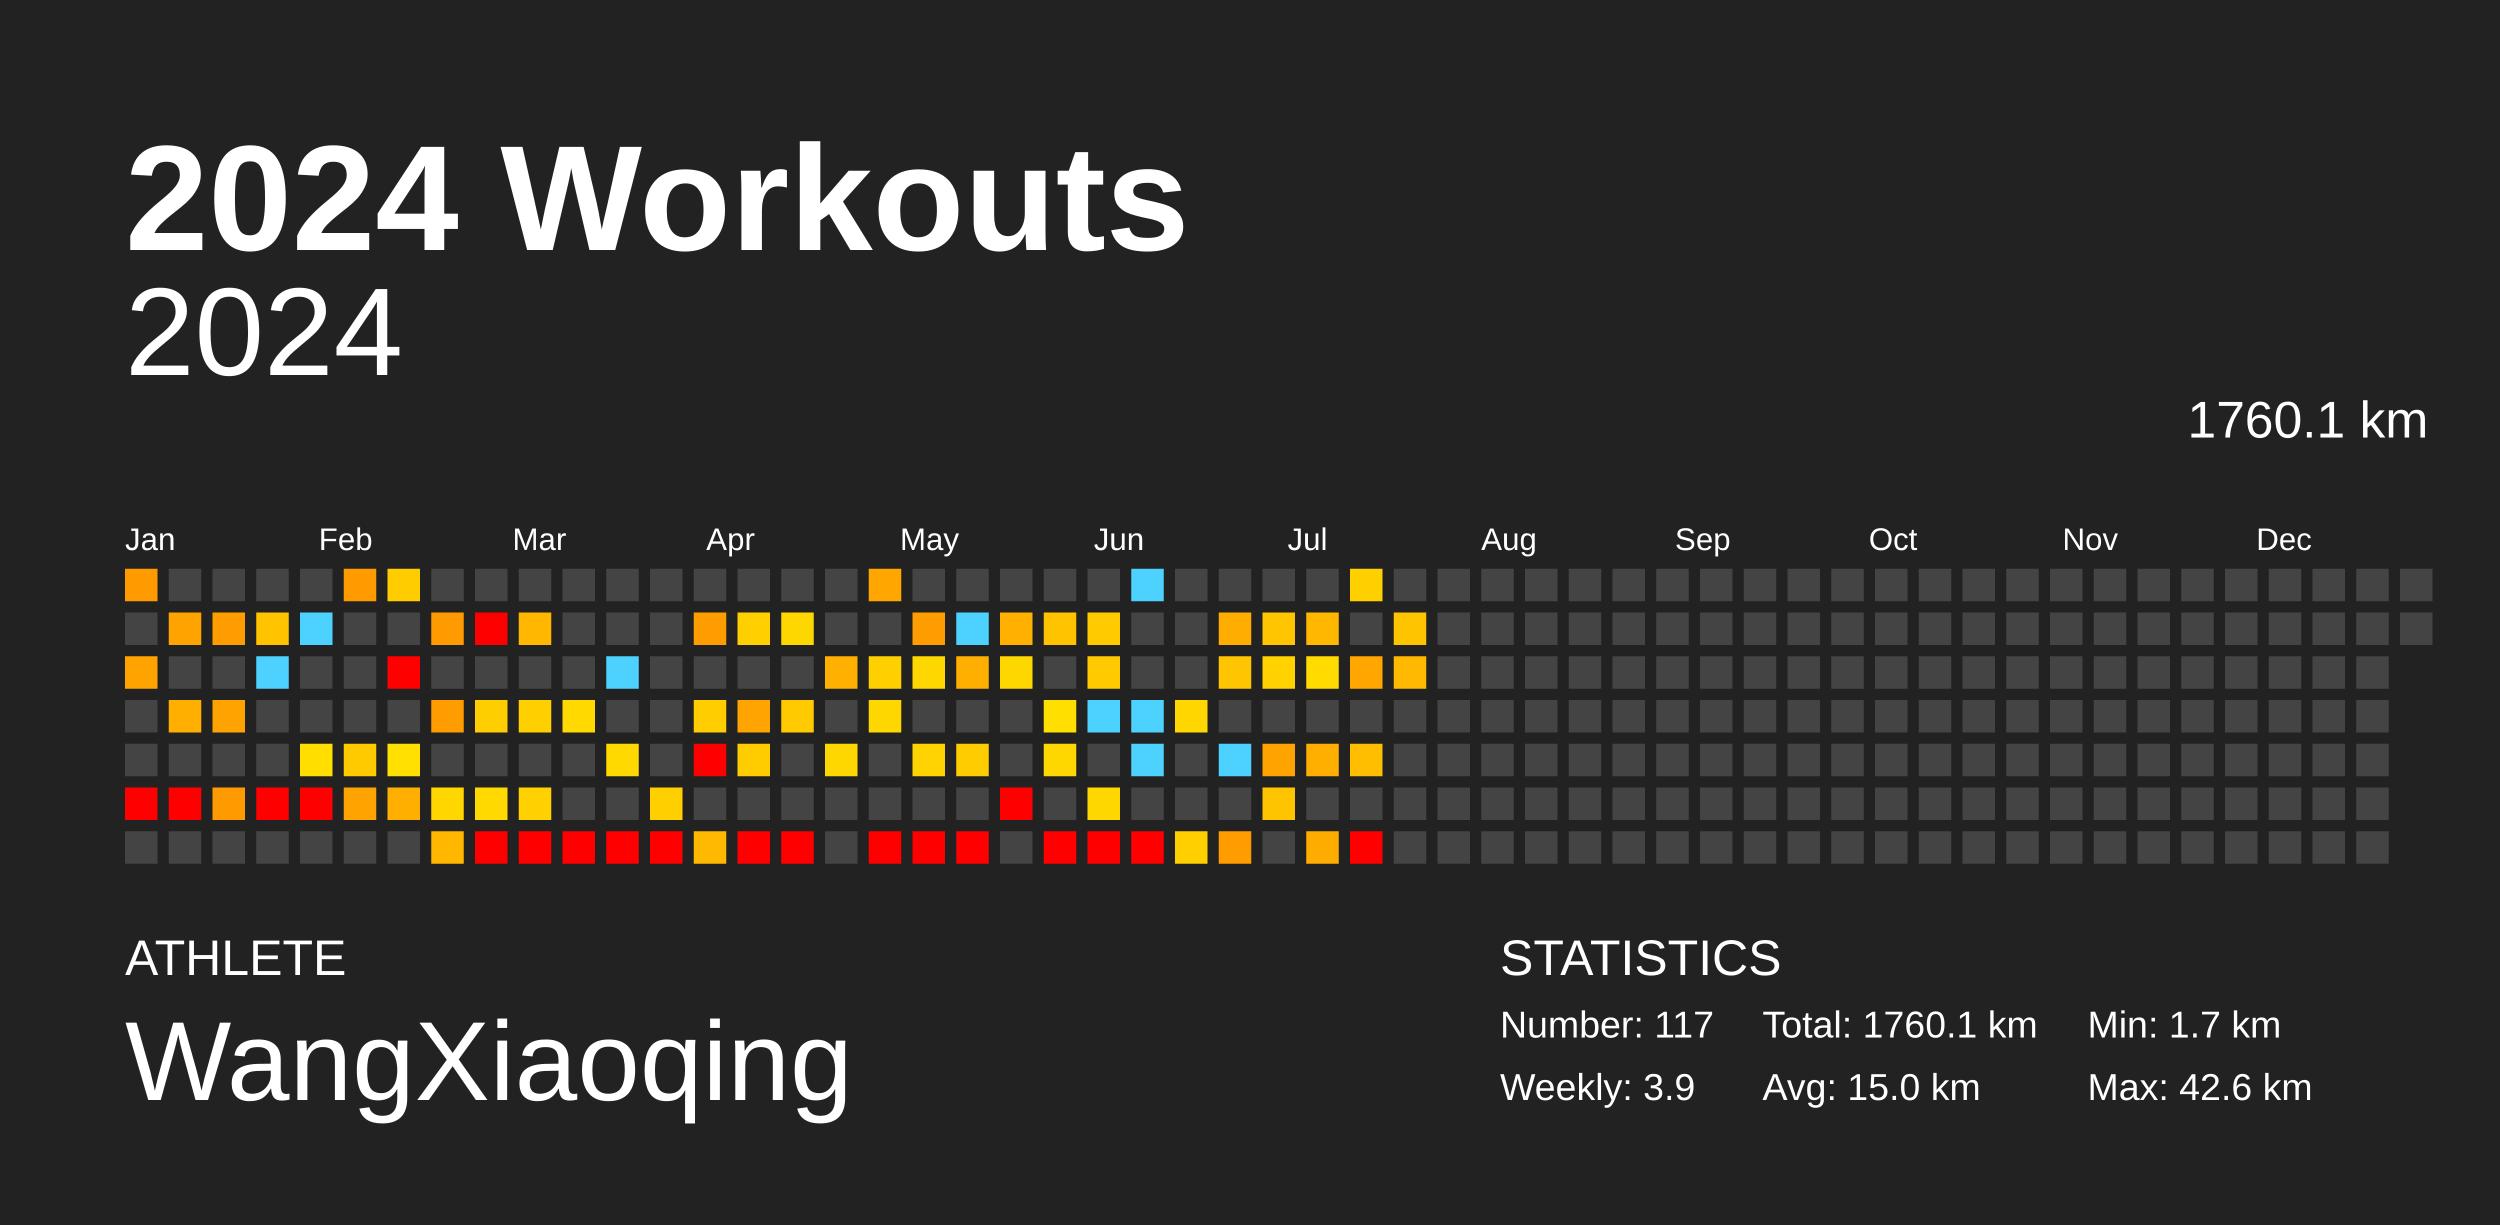
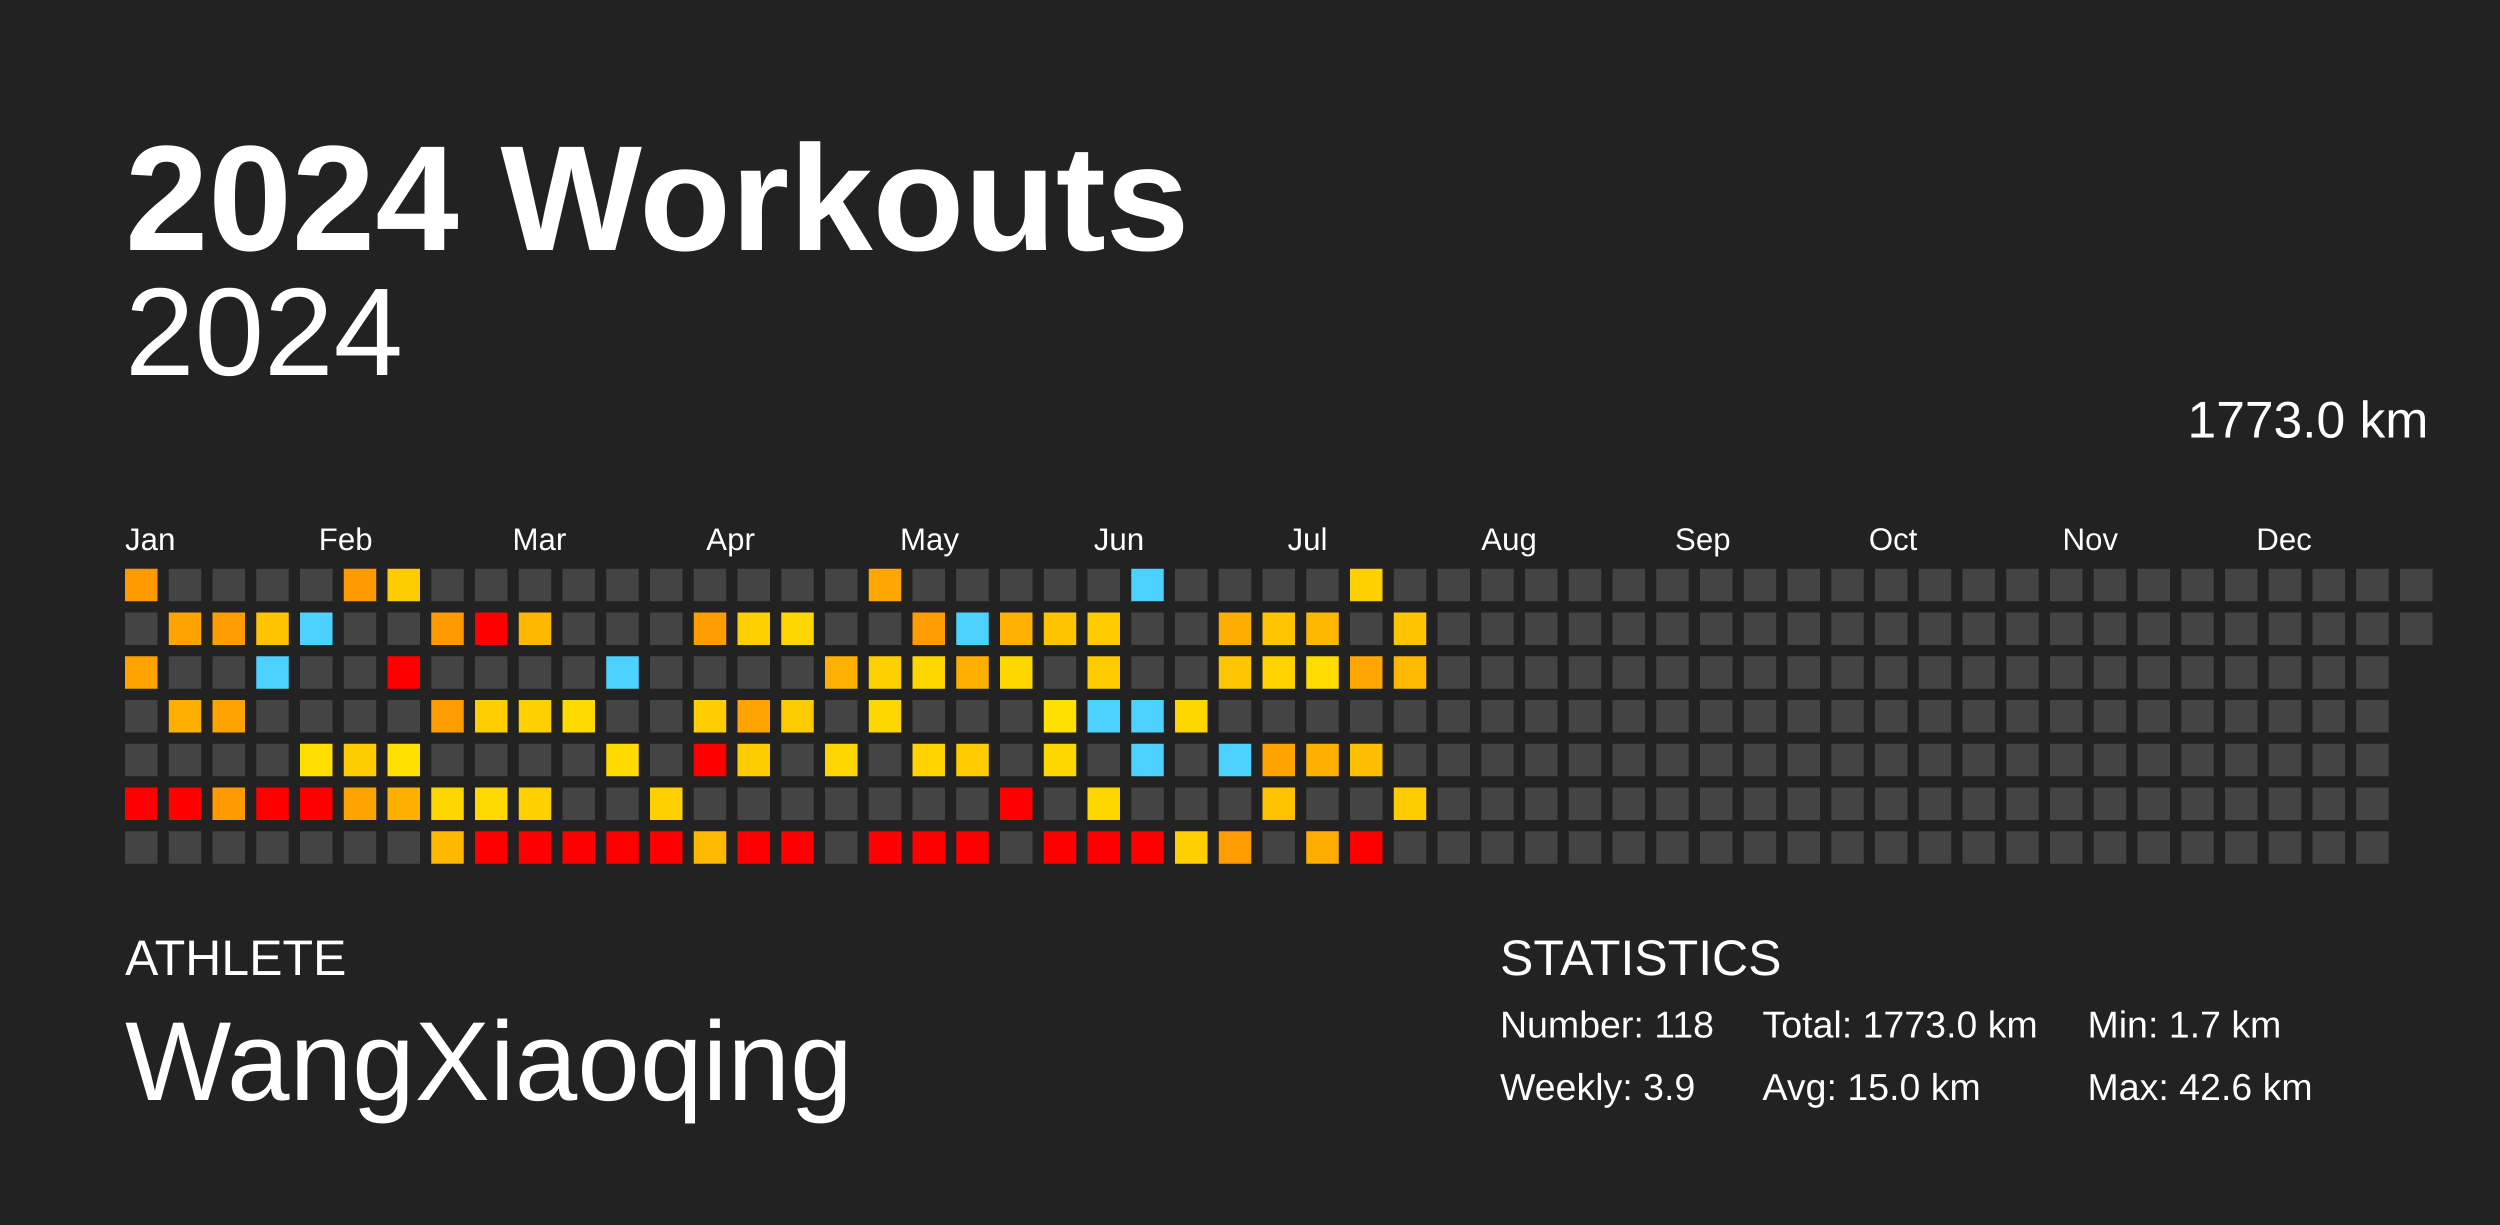
<svg xmlns="http://www.w3.org/2000/svg" baseProfile="full" height="98mm" version="1.1" viewBox="0,0,200,98" width="200mm">
  <defs />
  <rect fill="#222222" height="98" width="200" x="0" y="0" />
  <text fill="#FFFFFF" style="font-size:12px; font-family:Arial; font-weight:bold;" x="10" y="20">2024 Workouts</text>
  <text fill="#FFFFFF" style="font-size:4px; font-family:Arial" x="10" y="78">ATHLETE</text>
  <text fill="#FFFFFF" style="font-size:9px; font-family:Arial" x="10" y="88">WangXiaoqing</text>
  <text fill="#FFFFFF" style="font-size:4px; font-family:Arial" x="120" y="78">STATISTICS</text>
-   <text fill="#FFFFFF" style="font-size:3px; font-family:Arial" x="120" y="83">Number: 117</text>
+   <text fill="#FFFFFF" style="font-size:3px; font-family:Arial" x="120" y="83">Number: 118</text>
  <text fill="#FFFFFF" style="font-size:3px; font-family:Arial" x="120" y="88">Weekly: 3.9</text>
-   <text fill="#FFFFFF" style="font-size:3px; font-family:Arial" x="141" y="83">Total: 1760.1 km</text>
+   <text fill="#FFFFFF" style="font-size:3px; font-family:Arial" x="141" y="83">Total: 1773.0 km</text>
  <text fill="#FFFFFF" style="font-size:3px; font-family:Arial" x="141" y="88">Avg: 15.0 km</text>
  <text fill="#FFFFFF" style="font-size:3px; font-family:Arial" x="167" y="83">Min: 1.7 km</text>
  <text fill="#FFFFFF" style="font-size:3px; font-family:Arial" x="167" y="88">Max: 42.6 km</text>
  <text alignment-baseline="hanging" fill="#FFFFFF" style="font-size:10.0px; font-family:Arial;" x="10" y="30">2024</text>
-   <text alignment-baseline="hanging" fill="#FFFFFF" style="font-size:4.125px; font-family:Arial;" x="175" y="35">1760.1 km</text>
+   <text alignment-baseline="hanging" fill="#FFFFFF" style="font-size:4.125px; font-family:Arial;" x="175" y="35">1773.0 km</text>
  <text fill="#FFFFFF" style="font-size:2.5px; font-family:Arial" x="10.0" y="44">Jan</text>
  <text fill="#FFFFFF" style="font-size:2.5px; font-family:Arial" x="25.5" y="44">Feb</text>
  <text fill="#FFFFFF" style="font-size:2.5px; font-family:Arial" x="41.0" y="44">Mar</text>
  <text fill="#FFFFFF" style="font-size:2.5px; font-family:Arial" x="56.5" y="44">Apr</text>
  <text fill="#FFFFFF" style="font-size:2.5px; font-family:Arial" x="72.0" y="44">May</text>
  <text fill="#FFFFFF" style="font-size:2.5px; font-family:Arial" x="87.5" y="44">Jun</text>
  <text fill="#FFFFFF" style="font-size:2.5px; font-family:Arial" x="103.0" y="44">Jul</text>
  <text fill="#FFFFFF" style="font-size:2.5px; font-family:Arial" x="118.5" y="44">Aug</text>
  <text fill="#FFFFFF" style="font-size:2.5px; font-family:Arial" x="134.0" y="44">Sep</text>
  <text fill="#FFFFFF" style="font-size:2.5px; font-family:Arial" x="149.5" y="44">Oct</text>
  <text fill="#FFFFFF" style="font-size:2.5px; font-family:Arial" x="165.0" y="44">Nov</text>
  <text fill="#FFFFFF" style="font-size:2.5px; font-family:Arial" x="180.5" y="44">Dec</text>
  <rect fill="#ff9b00" height="2.6" width="2.6" x="10.0" y="45.5" />
  <rect fill="#444444" height="2.6" width="2.6" x="10.0" y="49.0" />
  <rect fill="#ffa300" height="2.6" width="2.6" x="10.0" y="52.5" />
  <rect fill="#444444" height="2.6" width="2.6" x="10.0" y="56.0" />
  <rect fill="#444444" height="2.6" width="2.6" x="10.0" y="59.5" />
  <rect fill="red" height="2.6" width="2.6" x="10.0" y="63.0" />
  <rect fill="#444444" height="2.6" width="2.6" x="10.0" y="66.5" />
  <rect fill="#444444" height="2.6" width="2.6" x="13.5" y="45.5" />
  <rect fill="#ffa300" height="2.6" width="2.6" x="13.5" y="49.0" />
  <rect fill="#444444" height="2.6" width="2.6" x="13.5" y="52.5" />
  <rect fill="#ffaf00" height="2.6" width="2.6" x="13.5" y="56.0" />
  <rect fill="#444444" height="2.6" width="2.6" x="13.5" y="59.5" />
  <rect fill="red" height="2.6" width="2.6" x="13.5" y="63.0" />
  <rect fill="#444444" height="2.6" width="2.6" x="13.5" y="66.5" />
  <rect fill="#444444" height="2.6" width="2.6" x="17.0" y="45.5" />
  <rect fill="#ff9c00" height="2.6" width="2.6" x="17.0" y="49.0" />
  <rect fill="#444444" height="2.6" width="2.6" x="17.0" y="52.5" />
  <rect fill="#ffa300" height="2.6" width="2.6" x="17.0" y="56.0" />
  <rect fill="#444444" height="2.6" width="2.6" x="17.0" y="59.5" />
  <rect fill="#ff9b00" height="2.6" width="2.6" x="17.0" y="63.0" />
  <rect fill="#444444" height="2.6" width="2.6" x="17.0" y="66.5" />
  <rect fill="#444444" height="2.6" width="2.6" x="20.5" y="45.5" />
  <rect fill="#ffc300" height="2.6" width="2.6" x="20.5" y="49.0" />
  <rect fill="#4dd2ff" height="2.6" width="2.6" x="20.5" y="52.5" />
  <rect fill="#444444" height="2.6" width="2.6" x="20.5" y="56.0" />
  <rect fill="#444444" height="2.6" width="2.6" x="20.5" y="59.5" />
  <rect fill="red" height="2.6" width="2.6" x="20.5" y="63.0" />
  <rect fill="#444444" height="2.6" width="2.6" x="20.5" y="66.5" />
  <rect fill="#444444" height="2.6" width="2.6" x="24.0" y="45.5" />
  <rect fill="#4dd2ff" height="2.6" width="2.6" x="24.0" y="49.0" />
  <rect fill="#444444" height="2.6" width="2.6" x="24.0" y="52.5" />
  <rect fill="#444444" height="2.6" width="2.6" x="24.0" y="56.0" />
  <rect fill="#ffde00" height="2.6" width="2.6" x="24.0" y="59.5" />
  <rect fill="red" height="2.6" width="2.6" x="24.0" y="63.0" />
  <rect fill="#444444" height="2.6" width="2.6" x="24.0" y="66.5" />
  <rect fill="#ff9b00" height="2.6" width="2.6" x="27.5" y="45.5" />
  <rect fill="#444444" height="2.6" width="2.6" x="27.5" y="49.0" />
  <rect fill="#444444" height="2.6" width="2.6" x="27.5" y="52.5" />
  <rect fill="#444444" height="2.6" width="2.6" x="27.5" y="56.0" />
  <rect fill="#ffcb00" height="2.6" width="2.6" x="27.5" y="59.5" />
  <rect fill="#ffa300" height="2.6" width="2.6" x="27.5" y="63.0" />
  <rect fill="#444444" height="2.6" width="2.6" x="27.5" y="66.5" />
  <rect fill="#ffcc00" height="2.6" width="2.6" x="31.0" y="45.5" />
  <rect fill="#444444" height="2.6" width="2.6" x="31.0" y="49.0" />
  <rect fill="red" height="2.6" width="2.6" x="31.0" y="52.5" />
  <rect fill="#444444" height="2.6" width="2.6" x="31.0" y="56.0" />
  <rect fill="#ffe000" height="2.6" width="2.6" x="31.0" y="59.5" />
  <rect fill="#ffaf00" height="2.6" width="2.6" x="31.0" y="63.0" />
  <rect fill="#444444" height="2.6" width="2.6" x="31.0" y="66.5" />
  <rect fill="#444444" height="2.6" width="2.6" x="34.5" y="45.5" />
  <rect fill="#ff9b00" height="2.6" width="2.6" x="34.5" y="49.0" />
  <rect fill="#444444" height="2.6" width="2.6" x="34.5" y="52.5" />
  <rect fill="#ff9c00" height="2.6" width="2.6" x="34.5" y="56.0" />
  <rect fill="#444444" height="2.6" width="2.6" x="34.5" y="59.5" />
  <rect fill="#ffd600" height="2.6" width="2.6" x="34.5" y="63.0" />
  <rect fill="#ffb700" height="2.6" width="2.6" x="34.5" y="66.5" />
  <rect fill="#444444" height="2.6" width="2.6" x="38.0" y="45.5" />
  <rect fill="red" height="2.6" width="2.6" x="38.0" y="49.0" />
  <rect fill="#444444" height="2.6" width="2.6" x="38.0" y="52.5" />
  <rect fill="#ffce00" height="2.6" width="2.6" x="38.0" y="56.0" />
  <rect fill="#444444" height="2.6" width="2.6" x="38.0" y="59.5" />
  <rect fill="#ffd900" height="2.6" width="2.6" x="38.0" y="63.0" />
  <rect fill="red" height="2.6" width="2.6" x="38.0" y="66.5" />
  <rect fill="#444444" height="2.6" width="2.6" x="41.5" y="45.5" />
  <rect fill="#ffb700" height="2.6" width="2.6" x="41.5" y="49.0" />
  <rect fill="#444444" height="2.6" width="2.6" x="41.5" y="52.5" />
  <rect fill="#ffd000" height="2.6" width="2.6" x="41.5" y="56.0" />
  <rect fill="#444444" height="2.6" width="2.6" x="41.5" y="59.5" />
  <rect fill="#ffd100" height="2.6" width="2.6" x="41.5" y="63.0" />
  <rect fill="red" height="2.6" width="2.6" x="41.5" y="66.5" />
  <rect fill="#444444" height="2.6" width="2.6" x="45.0" y="45.5" />
  <rect fill="#444444" height="2.6" width="2.6" x="45.0" y="49.0" />
  <rect fill="#444444" height="2.6" width="2.6" x="45.0" y="52.5" />
  <rect fill="#ffd900" height="2.6" width="2.6" x="45.0" y="56.0" />
  <rect fill="#444444" height="2.6" width="2.6" x="45.0" y="59.5" />
  <rect fill="#444444" height="2.6" width="2.6" x="45.0" y="63.0" />
  <rect fill="red" height="2.6" width="2.6" x="45.0" y="66.5" />
  <rect fill="#444444" height="2.6" width="2.6" x="48.5" y="45.5" />
  <rect fill="#444444" height="2.6" width="2.6" x="48.5" y="49.0" />
  <rect fill="#4dd2ff" height="2.6" width="2.6" x="48.5" y="52.5" />
  <rect fill="#444444" height="2.6" width="2.6" x="48.5" y="56.0" />
  <rect fill="#ffd900" height="2.6" width="2.6" x="48.5" y="59.5" />
  <rect fill="#444444" height="2.6" width="2.6" x="48.5" y="63.0" />
  <rect fill="red" height="2.6" width="2.6" x="48.5" y="66.5" />
  <rect fill="#444444" height="2.6" width="2.6" x="52.0" y="45.5" />
  <rect fill="#444444" height="2.6" width="2.6" x="52.0" y="49.0" />
  <rect fill="#444444" height="2.6" width="2.6" x="52.0" y="52.5" />
  <rect fill="#444444" height="2.6" width="2.6" x="52.0" y="56.0" />
  <rect fill="#444444" height="2.6" width="2.6" x="52.0" y="59.5" />
  <rect fill="#ffcf00" height="2.6" width="2.6" x="52.0" y="63.0" />
  <rect fill="red" height="2.6" width="2.6" x="52.0" y="66.5" />
  <rect fill="#444444" height="2.6" width="2.6" x="55.5" y="45.5" />
  <rect fill="#ff9c00" height="2.6" width="2.6" x="55.5" y="49.0" />
  <rect fill="#444444" height="2.6" width="2.6" x="55.5" y="52.5" />
  <rect fill="#ffcd00" height="2.6" width="2.6" x="55.5" y="56.0" />
  <rect fill="red" height="2.6" width="2.6" x="55.5" y="59.5" />
  <rect fill="#444444" height="2.6" width="2.6" x="55.5" y="63.0" />
  <rect fill="#ffb900" height="2.6" width="2.6" x="55.5" y="66.5" />
  <rect fill="#444444" height="2.6" width="2.6" x="59.0" y="45.5" />
  <rect fill="#ffcf00" height="2.6" width="2.6" x="59.0" y="49.0" />
  <rect fill="#444444" height="2.6" width="2.6" x="59.0" y="52.5" />
  <rect fill="#ffa400" height="2.6" width="2.6" x="59.0" y="56.0" />
  <rect fill="#ffcc00" height="2.6" width="2.6" x="59.0" y="59.5" />
  <rect fill="#444444" height="2.6" width="2.6" x="59.0" y="63.0" />
  <rect fill="red" height="2.6" width="2.6" x="59.0" y="66.5" />
  <rect fill="#444444" height="2.6" width="2.6" x="62.5" y="45.5" />
  <rect fill="#ffd700" height="2.6" width="2.6" x="62.5" y="49.0" />
  <rect fill="#444444" height="2.6" width="2.6" x="62.5" y="52.5" />
  <rect fill="#ffcb00" height="2.6" width="2.6" x="62.5" y="56.0" />
  <rect fill="#444444" height="2.6" width="2.6" x="62.5" y="59.5" />
  <rect fill="#444444" height="2.6" width="2.6" x="62.5" y="63.0" />
  <rect fill="red" height="2.6" width="2.6" x="62.5" y="66.5" />
  <rect fill="#444444" height="2.6" width="2.6" x="66.0" y="45.5" />
  <rect fill="#444444" height="2.6" width="2.6" x="66.0" y="49.0" />
  <rect fill="#ffb000" height="2.6" width="2.6" x="66.0" y="52.5" />
  <rect fill="#444444" height="2.6" width="2.6" x="66.0" y="56.0" />
  <rect fill="#ffd700" height="2.6" width="2.6" x="66.0" y="59.5" />
  <rect fill="#444444" height="2.6" width="2.6" x="66.0" y="63.0" />
  <rect fill="#444444" height="2.6" width="2.6" x="66.0" y="66.5" />
  <rect fill="#ffa700" height="2.6" width="2.6" x="69.5" y="45.5" />
  <rect fill="#444444" height="2.6" width="2.6" x="69.5" y="49.0" />
  <rect fill="#ffd000" height="2.6" width="2.6" x="69.5" y="52.5" />
  <rect fill="#ffd700" height="2.6" width="2.6" x="69.5" y="56.0" />
  <rect fill="#444444" height="2.6" width="2.6" x="69.5" y="59.5" />
  <rect fill="#444444" height="2.6" width="2.6" x="69.5" y="63.0" />
  <rect fill="red" height="2.6" width="2.6" x="69.5" y="66.5" />
  <rect fill="#444444" height="2.6" width="2.6" x="73.0" y="45.5" />
  <rect fill="#ff9c00" height="2.6" width="2.6" x="73.0" y="49.0" />
  <rect fill="#ffd700" height="2.6" width="2.6" x="73.0" y="52.5" />
  <rect fill="#444444" height="2.6" width="2.6" x="73.0" y="56.0" />
  <rect fill="#ffd300" height="2.6" width="2.6" x="73.0" y="59.5" />
  <rect fill="#444444" height="2.6" width="2.6" x="73.0" y="63.0" />
  <rect fill="red" height="2.6" width="2.6" x="73.0" y="66.5" />
  <rect fill="#444444" height="2.6" width="2.6" x="76.5" y="45.5" />
  <rect fill="#4dd2ff" height="2.6" width="2.6" x="76.5" y="49.0" />
  <rect fill="#ffaf00" height="2.6" width="2.6" x="76.5" y="52.5" />
  <rect fill="#444444" height="2.6" width="2.6" x="76.5" y="56.0" />
  <rect fill="#ffcc00" height="2.6" width="2.6" x="76.5" y="59.5" />
  <rect fill="#444444" height="2.6" width="2.6" x="76.5" y="63.0" />
  <rect fill="red" height="2.6" width="2.6" x="76.5" y="66.5" />
  <rect fill="#444444" height="2.6" width="2.6" x="80.0" y="45.5" />
  <rect fill="#ffb000" height="2.6" width="2.6" x="80.0" y="49.0" />
  <rect fill="#ffd700" height="2.6" width="2.6" x="80.0" y="52.5" />
  <rect fill="#444444" height="2.6" width="2.6" x="80.0" y="56.0" />
  <rect fill="#444444" height="2.6" width="2.6" x="80.0" y="59.5" />
  <rect fill="red" height="2.6" width="2.6" x="80.0" y="63.0" />
  <rect fill="#444444" height="2.6" width="2.6" x="80.0" y="66.5" />
  <rect fill="#444444" height="2.6" width="2.6" x="83.5" y="45.5" />
  <rect fill="#ffc300" height="2.6" width="2.6" x="83.5" y="49.0" />
  <rect fill="#444444" height="2.6" width="2.6" x="83.5" y="52.5" />
  <rect fill="#ffdf00" height="2.6" width="2.6" x="83.5" y="56.0" />
  <rect fill="#ffd700" height="2.6" width="2.6" x="83.5" y="59.5" />
  <rect fill="#444444" height="2.6" width="2.6" x="83.5" y="63.0" />
  <rect fill="red" height="2.6" width="2.6" x="83.5" y="66.5" />
  <rect fill="#444444" height="2.6" width="2.6" x="87.0" y="45.5" />
  <rect fill="#ffcb00" height="2.6" width="2.6" x="87.0" y="49.0" />
  <rect fill="#ffcb00" height="2.6" width="2.6" x="87.0" y="52.5" />
  <rect fill="#4dd2ff" height="2.6" width="2.6" x="87.0" y="56.0" />
  <rect fill="#444444" height="2.6" width="2.6" x="87.0" y="59.5" />
  <rect fill="#ffd700" height="2.6" width="2.6" x="87.0" y="63.0" />
  <rect fill="red" height="2.6" width="2.6" x="87.0" y="66.5" />
  <rect fill="#4dd2ff" height="2.6" width="2.6" x="90.5" y="45.5" />
  <rect fill="#444444" height="2.6" width="2.6" x="90.5" y="49.0" />
  <rect fill="#444444" height="2.6" width="2.6" x="90.5" y="52.5" />
  <rect fill="#4dd2ff" height="2.6" width="2.6" x="90.5" y="56.0" />
  <rect fill="#4dd2ff" height="2.6" width="2.6" x="90.5" y="59.5" />
  <rect fill="#444444" height="2.6" width="2.6" x="90.5" y="63.0" />
  <rect fill="red" height="2.6" width="2.6" x="90.5" y="66.5" />
  <rect fill="#444444" height="2.6" width="2.6" x="94.0" y="45.5" />
  <rect fill="#444444" height="2.6" width="2.6" x="94.0" y="49.0" />
  <rect fill="#444444" height="2.6" width="2.6" x="94.0" y="52.5" />
  <rect fill="#ffd600" height="2.6" width="2.6" x="94.0" y="56.0" />
  <rect fill="#444444" height="2.6" width="2.6" x="94.0" y="59.5" />
  <rect fill="#444444" height="2.6" width="2.6" x="94.0" y="63.0" />
  <rect fill="#ffcf00" height="2.6" width="2.6" x="94.0" y="66.5" />
  <rect fill="#444444" height="2.6" width="2.6" x="97.5" y="45.5" />
  <rect fill="#ffad00" height="2.6" width="2.6" x="97.5" y="49.0" />
  <rect fill="#ffc500" height="2.6" width="2.6" x="97.5" y="52.5" />
  <rect fill="#444444" height="2.6" width="2.6" x="97.5" y="56.0" />
  <rect fill="#4dd2ff" height="2.6" width="2.6" x="97.5" y="59.5" />
  <rect fill="#444444" height="2.6" width="2.6" x="97.5" y="63.0" />
  <rect fill="#ff9c00" height="2.6" width="2.6" x="97.5" y="66.5" />
  <rect fill="#444444" height="2.6" width="2.6" x="101.0" y="45.5" />
  <rect fill="#ffc500" height="2.6" width="2.6" x="101.0" y="49.0" />
  <rect fill="#ffd200" height="2.6" width="2.6" x="101.0" y="52.5" />
  <rect fill="#444444" height="2.6" width="2.6" x="101.0" y="56.0" />
  <rect fill="#ffa300" height="2.6" width="2.6" x="101.0" y="59.5" />
  <rect fill="#ffc400" height="2.6" width="2.6" x="101.0" y="63.0" />
  <rect fill="#444444" height="2.6" width="2.6" x="101.0" y="66.5" />
  <rect fill="#444444" height="2.6" width="2.6" x="104.5" y="45.5" />
  <rect fill="#ffb700" height="2.6" width="2.6" x="104.5" y="49.0" />
  <rect fill="#ffdb00" height="2.6" width="2.6" x="104.5" y="52.5" />
  <rect fill="#444444" height="2.6" width="2.6" x="104.5" y="56.0" />
  <rect fill="#ffaf00" height="2.6" width="2.6" x="104.5" y="59.5" />
  <rect fill="#444444" height="2.6" width="2.6" x="104.5" y="63.0" />
  <rect fill="#ffac00" height="2.6" width="2.6" x="104.5" y="66.5" />
  <rect fill="#ffd000" height="2.6" width="2.6" x="108.0" y="45.5" />
  <rect fill="#444444" height="2.6" width="2.6" x="108.0" y="49.0" />
  <rect fill="#ffa600" height="2.6" width="2.6" x="108.0" y="52.5" />
  <rect fill="#444444" height="2.6" width="2.6" x="108.0" y="56.0" />
  <rect fill="#ffbe00" height="2.6" width="2.6" x="108.0" y="59.5" />
  <rect fill="#444444" height="2.6" width="2.6" x="108.0" y="63.0" />
  <rect fill="red" height="2.6" width="2.6" x="108.0" y="66.5" />
  <rect fill="#444444" height="2.6" width="2.6" x="111.5" y="45.5" />
  <rect fill="#ffc400" height="2.6" width="2.6" x="111.5" y="49.0" />
  <rect fill="#ffb900" height="2.6" width="2.6" x="111.5" y="52.5" />
  <rect fill="#444444" height="2.6" width="2.6" x="111.5" y="56.0" />
  <rect fill="#444444" height="2.6" width="2.6" x="111.5" y="59.5" />
-   <rect fill="#444444" height="2.6" width="2.6" x="111.5" y="63.0" />
+   <rect fill="#ffcc00" height="2.6" width="2.6" x="111.5" y="63.0" />
  <rect fill="#444444" height="2.6" width="2.6" x="111.5" y="66.5" />
  <rect fill="#444444" height="2.6" width="2.6" x="115.0" y="45.5" />
  <rect fill="#444444" height="2.6" width="2.6" x="115.0" y="49.0" />
  <rect fill="#444444" height="2.6" width="2.6" x="115.0" y="52.5" />
  <rect fill="#444444" height="2.6" width="2.6" x="115.0" y="56.0" />
  <rect fill="#444444" height="2.6" width="2.6" x="115.0" y="59.5" />
  <rect fill="#444444" height="2.6" width="2.6" x="115.0" y="63.0" />
  <rect fill="#444444" height="2.6" width="2.6" x="115.0" y="66.5" />
  <rect fill="#444444" height="2.6" width="2.6" x="118.5" y="45.5" />
  <rect fill="#444444" height="2.6" width="2.6" x="118.5" y="49.0" />
  <rect fill="#444444" height="2.6" width="2.6" x="118.5" y="52.5" />
  <rect fill="#444444" height="2.6" width="2.6" x="118.5" y="56.0" />
  <rect fill="#444444" height="2.6" width="2.6" x="118.5" y="59.5" />
  <rect fill="#444444" height="2.6" width="2.6" x="118.5" y="63.0" />
  <rect fill="#444444" height="2.6" width="2.6" x="118.5" y="66.5" />
  <rect fill="#444444" height="2.6" width="2.6" x="122.0" y="45.5" />
  <rect fill="#444444" height="2.6" width="2.6" x="122.0" y="49.0" />
  <rect fill="#444444" height="2.6" width="2.6" x="122.0" y="52.5" />
  <rect fill="#444444" height="2.6" width="2.6" x="122.0" y="56.0" />
  <rect fill="#444444" height="2.6" width="2.6" x="122.0" y="59.5" />
  <rect fill="#444444" height="2.6" width="2.6" x="122.0" y="63.0" />
  <rect fill="#444444" height="2.6" width="2.6" x="122.0" y="66.5" />
  <rect fill="#444444" height="2.6" width="2.6" x="125.5" y="45.5" />
  <rect fill="#444444" height="2.6" width="2.6" x="125.5" y="49.0" />
  <rect fill="#444444" height="2.6" width="2.6" x="125.5" y="52.5" />
  <rect fill="#444444" height="2.6" width="2.6" x="125.5" y="56.0" />
  <rect fill="#444444" height="2.6" width="2.6" x="125.5" y="59.5" />
  <rect fill="#444444" height="2.6" width="2.6" x="125.5" y="63.0" />
  <rect fill="#444444" height="2.6" width="2.6" x="125.5" y="66.5" />
  <rect fill="#444444" height="2.6" width="2.6" x="129.0" y="45.5" />
  <rect fill="#444444" height="2.6" width="2.6" x="129.0" y="49.0" />
  <rect fill="#444444" height="2.6" width="2.6" x="129.0" y="52.5" />
  <rect fill="#444444" height="2.6" width="2.6" x="129.0" y="56.0" />
  <rect fill="#444444" height="2.6" width="2.6" x="129.0" y="59.5" />
  <rect fill="#444444" height="2.6" width="2.6" x="129.0" y="63.0" />
  <rect fill="#444444" height="2.6" width="2.6" x="129.0" y="66.5" />
  <rect fill="#444444" height="2.6" width="2.6" x="132.5" y="45.5" />
  <rect fill="#444444" height="2.6" width="2.6" x="132.5" y="49.0" />
  <rect fill="#444444" height="2.6" width="2.6" x="132.5" y="52.5" />
  <rect fill="#444444" height="2.6" width="2.6" x="132.5" y="56.0" />
  <rect fill="#444444" height="2.6" width="2.6" x="132.5" y="59.5" />
  <rect fill="#444444" height="2.6" width="2.6" x="132.5" y="63.0" />
  <rect fill="#444444" height="2.6" width="2.6" x="132.5" y="66.5" />
  <rect fill="#444444" height="2.6" width="2.6" x="136.0" y="45.5" />
  <rect fill="#444444" height="2.6" width="2.6" x="136.0" y="49.0" />
  <rect fill="#444444" height="2.6" width="2.6" x="136.0" y="52.5" />
  <rect fill="#444444" height="2.6" width="2.6" x="136.0" y="56.0" />
  <rect fill="#444444" height="2.6" width="2.6" x="136.0" y="59.5" />
  <rect fill="#444444" height="2.6" width="2.6" x="136.0" y="63.0" />
  <rect fill="#444444" height="2.6" width="2.6" x="136.0" y="66.5" />
  <rect fill="#444444" height="2.6" width="2.6" x="139.5" y="45.5" />
  <rect fill="#444444" height="2.6" width="2.6" x="139.5" y="49.0" />
  <rect fill="#444444" height="2.6" width="2.6" x="139.5" y="52.5" />
  <rect fill="#444444" height="2.6" width="2.6" x="139.5" y="56.0" />
  <rect fill="#444444" height="2.6" width="2.6" x="139.5" y="59.5" />
  <rect fill="#444444" height="2.6" width="2.6" x="139.5" y="63.0" />
  <rect fill="#444444" height="2.6" width="2.6" x="139.5" y="66.5" />
  <rect fill="#444444" height="2.6" width="2.6" x="143.0" y="45.5" />
  <rect fill="#444444" height="2.6" width="2.6" x="143.0" y="49.0" />
  <rect fill="#444444" height="2.6" width="2.6" x="143.0" y="52.5" />
  <rect fill="#444444" height="2.6" width="2.6" x="143.0" y="56.0" />
  <rect fill="#444444" height="2.6" width="2.6" x="143.0" y="59.5" />
  <rect fill="#444444" height="2.6" width="2.6" x="143.0" y="63.0" />
  <rect fill="#444444" height="2.6" width="2.6" x="143.0" y="66.5" />
  <rect fill="#444444" height="2.6" width="2.6" x="146.5" y="45.5" />
  <rect fill="#444444" height="2.6" width="2.6" x="146.5" y="49.0" />
  <rect fill="#444444" height="2.6" width="2.6" x="146.5" y="52.5" />
  <rect fill="#444444" height="2.6" width="2.6" x="146.5" y="56.0" />
  <rect fill="#444444" height="2.6" width="2.6" x="146.5" y="59.5" />
  <rect fill="#444444" height="2.6" width="2.6" x="146.5" y="63.0" />
  <rect fill="#444444" height="2.6" width="2.6" x="146.5" y="66.5" />
  <rect fill="#444444" height="2.6" width="2.6" x="150.0" y="45.5" />
  <rect fill="#444444" height="2.6" width="2.6" x="150.0" y="49.0" />
  <rect fill="#444444" height="2.6" width="2.6" x="150.0" y="52.5" />
  <rect fill="#444444" height="2.6" width="2.6" x="150.0" y="56.0" />
  <rect fill="#444444" height="2.6" width="2.6" x="150.0" y="59.5" />
  <rect fill="#444444" height="2.6" width="2.6" x="150.0" y="63.0" />
  <rect fill="#444444" height="2.6" width="2.6" x="150.0" y="66.5" />
  <rect fill="#444444" height="2.6" width="2.6" x="153.5" y="45.5" />
  <rect fill="#444444" height="2.6" width="2.6" x="153.5" y="49.0" />
  <rect fill="#444444" height="2.6" width="2.6" x="153.5" y="52.5" />
  <rect fill="#444444" height="2.6" width="2.6" x="153.5" y="56.0" />
  <rect fill="#444444" height="2.6" width="2.6" x="153.5" y="59.5" />
  <rect fill="#444444" height="2.6" width="2.6" x="153.5" y="63.0" />
  <rect fill="#444444" height="2.6" width="2.6" x="153.5" y="66.5" />
  <rect fill="#444444" height="2.6" width="2.6" x="157.0" y="45.5" />
  <rect fill="#444444" height="2.6" width="2.6" x="157.0" y="49.0" />
  <rect fill="#444444" height="2.6" width="2.6" x="157.0" y="52.5" />
  <rect fill="#444444" height="2.6" width="2.6" x="157.0" y="56.0" />
  <rect fill="#444444" height="2.6" width="2.6" x="157.0" y="59.5" />
  <rect fill="#444444" height="2.6" width="2.6" x="157.0" y="63.0" />
  <rect fill="#444444" height="2.6" width="2.6" x="157.0" y="66.5" />
  <rect fill="#444444" height="2.6" width="2.6" x="160.5" y="45.5" />
  <rect fill="#444444" height="2.6" width="2.6" x="160.5" y="49.0" />
  <rect fill="#444444" height="2.6" width="2.6" x="160.5" y="52.5" />
  <rect fill="#444444" height="2.6" width="2.6" x="160.5" y="56.0" />
  <rect fill="#444444" height="2.6" width="2.6" x="160.5" y="59.5" />
  <rect fill="#444444" height="2.6" width="2.6" x="160.5" y="63.0" />
  <rect fill="#444444" height="2.6" width="2.6" x="160.5" y="66.5" />
  <rect fill="#444444" height="2.6" width="2.6" x="164.0" y="45.5" />
  <rect fill="#444444" height="2.6" width="2.6" x="164.0" y="49.0" />
  <rect fill="#444444" height="2.6" width="2.6" x="164.0" y="52.5" />
  <rect fill="#444444" height="2.6" width="2.6" x="164.0" y="56.0" />
  <rect fill="#444444" height="2.6" width="2.6" x="164.0" y="59.5" />
  <rect fill="#444444" height="2.6" width="2.6" x="164.0" y="63.0" />
  <rect fill="#444444" height="2.6" width="2.6" x="164.0" y="66.5" />
  <rect fill="#444444" height="2.6" width="2.6" x="167.5" y="45.5" />
  <rect fill="#444444" height="2.6" width="2.6" x="167.5" y="49.0" />
  <rect fill="#444444" height="2.6" width="2.6" x="167.5" y="52.5" />
  <rect fill="#444444" height="2.6" width="2.6" x="167.5" y="56.0" />
  <rect fill="#444444" height="2.6" width="2.6" x="167.5" y="59.5" />
  <rect fill="#444444" height="2.6" width="2.6" x="167.5" y="63.0" />
  <rect fill="#444444" height="2.6" width="2.6" x="167.5" y="66.5" />
  <rect fill="#444444" height="2.6" width="2.6" x="171.0" y="45.5" />
  <rect fill="#444444" height="2.6" width="2.6" x="171.0" y="49.0" />
  <rect fill="#444444" height="2.6" width="2.6" x="171.0" y="52.5" />
  <rect fill="#444444" height="2.6" width="2.6" x="171.0" y="56.0" />
  <rect fill="#444444" height="2.6" width="2.6" x="171.0" y="59.5" />
  <rect fill="#444444" height="2.6" width="2.6" x="171.0" y="63.0" />
  <rect fill="#444444" height="2.6" width="2.6" x="171.0" y="66.5" />
  <rect fill="#444444" height="2.6" width="2.6" x="174.5" y="45.5" />
  <rect fill="#444444" height="2.6" width="2.6" x="174.5" y="49.0" />
  <rect fill="#444444" height="2.6" width="2.6" x="174.5" y="52.5" />
  <rect fill="#444444" height="2.6" width="2.6" x="174.5" y="56.0" />
  <rect fill="#444444" height="2.6" width="2.6" x="174.5" y="59.5" />
  <rect fill="#444444" height="2.6" width="2.6" x="174.5" y="63.0" />
  <rect fill="#444444" height="2.6" width="2.6" x="174.5" y="66.5" />
  <rect fill="#444444" height="2.6" width="2.6" x="178.0" y="45.5" />
  <rect fill="#444444" height="2.6" width="2.6" x="178.0" y="49.0" />
  <rect fill="#444444" height="2.6" width="2.6" x="178.0" y="52.5" />
  <rect fill="#444444" height="2.6" width="2.6" x="178.0" y="56.0" />
  <rect fill="#444444" height="2.6" width="2.6" x="178.0" y="59.5" />
  <rect fill="#444444" height="2.6" width="2.6" x="178.0" y="63.0" />
  <rect fill="#444444" height="2.6" width="2.6" x="178.0" y="66.5" />
  <rect fill="#444444" height="2.6" width="2.6" x="181.5" y="45.5" />
  <rect fill="#444444" height="2.6" width="2.6" x="181.5" y="49.0" />
  <rect fill="#444444" height="2.6" width="2.6" x="181.5" y="52.5" />
  <rect fill="#444444" height="2.6" width="2.6" x="181.5" y="56.0" />
  <rect fill="#444444" height="2.6" width="2.6" x="181.5" y="59.5" />
  <rect fill="#444444" height="2.6" width="2.6" x="181.5" y="63.0" />
  <rect fill="#444444" height="2.6" width="2.6" x="181.5" y="66.5" />
  <rect fill="#444444" height="2.6" width="2.6" x="185.0" y="45.5" />
  <rect fill="#444444" height="2.6" width="2.6" x="185.0" y="49.0" />
  <rect fill="#444444" height="2.6" width="2.6" x="185.0" y="52.5" />
  <rect fill="#444444" height="2.6" width="2.6" x="185.0" y="56.0" />
  <rect fill="#444444" height="2.6" width="2.6" x="185.0" y="59.5" />
  <rect fill="#444444" height="2.6" width="2.6" x="185.0" y="63.0" />
  <rect fill="#444444" height="2.6" width="2.6" x="185.0" y="66.5" />
  <rect fill="#444444" height="2.6" width="2.6" x="188.5" y="45.5" />
  <rect fill="#444444" height="2.6" width="2.6" x="188.5" y="49.0" />
  <rect fill="#444444" height="2.6" width="2.6" x="188.5" y="52.5" />
  <rect fill="#444444" height="2.6" width="2.6" x="188.5" y="56.0" />
  <rect fill="#444444" height="2.6" width="2.6" x="188.5" y="59.5" />
  <rect fill="#444444" height="2.6" width="2.6" x="188.5" y="63.0" />
  <rect fill="#444444" height="2.6" width="2.6" x="188.5" y="66.5" />
  <rect fill="#444444" height="2.6" width="2.6" x="192.0" y="45.5" />
  <rect fill="#444444" height="2.6" width="2.6" x="192.0" y="49.0" />
</svg>
